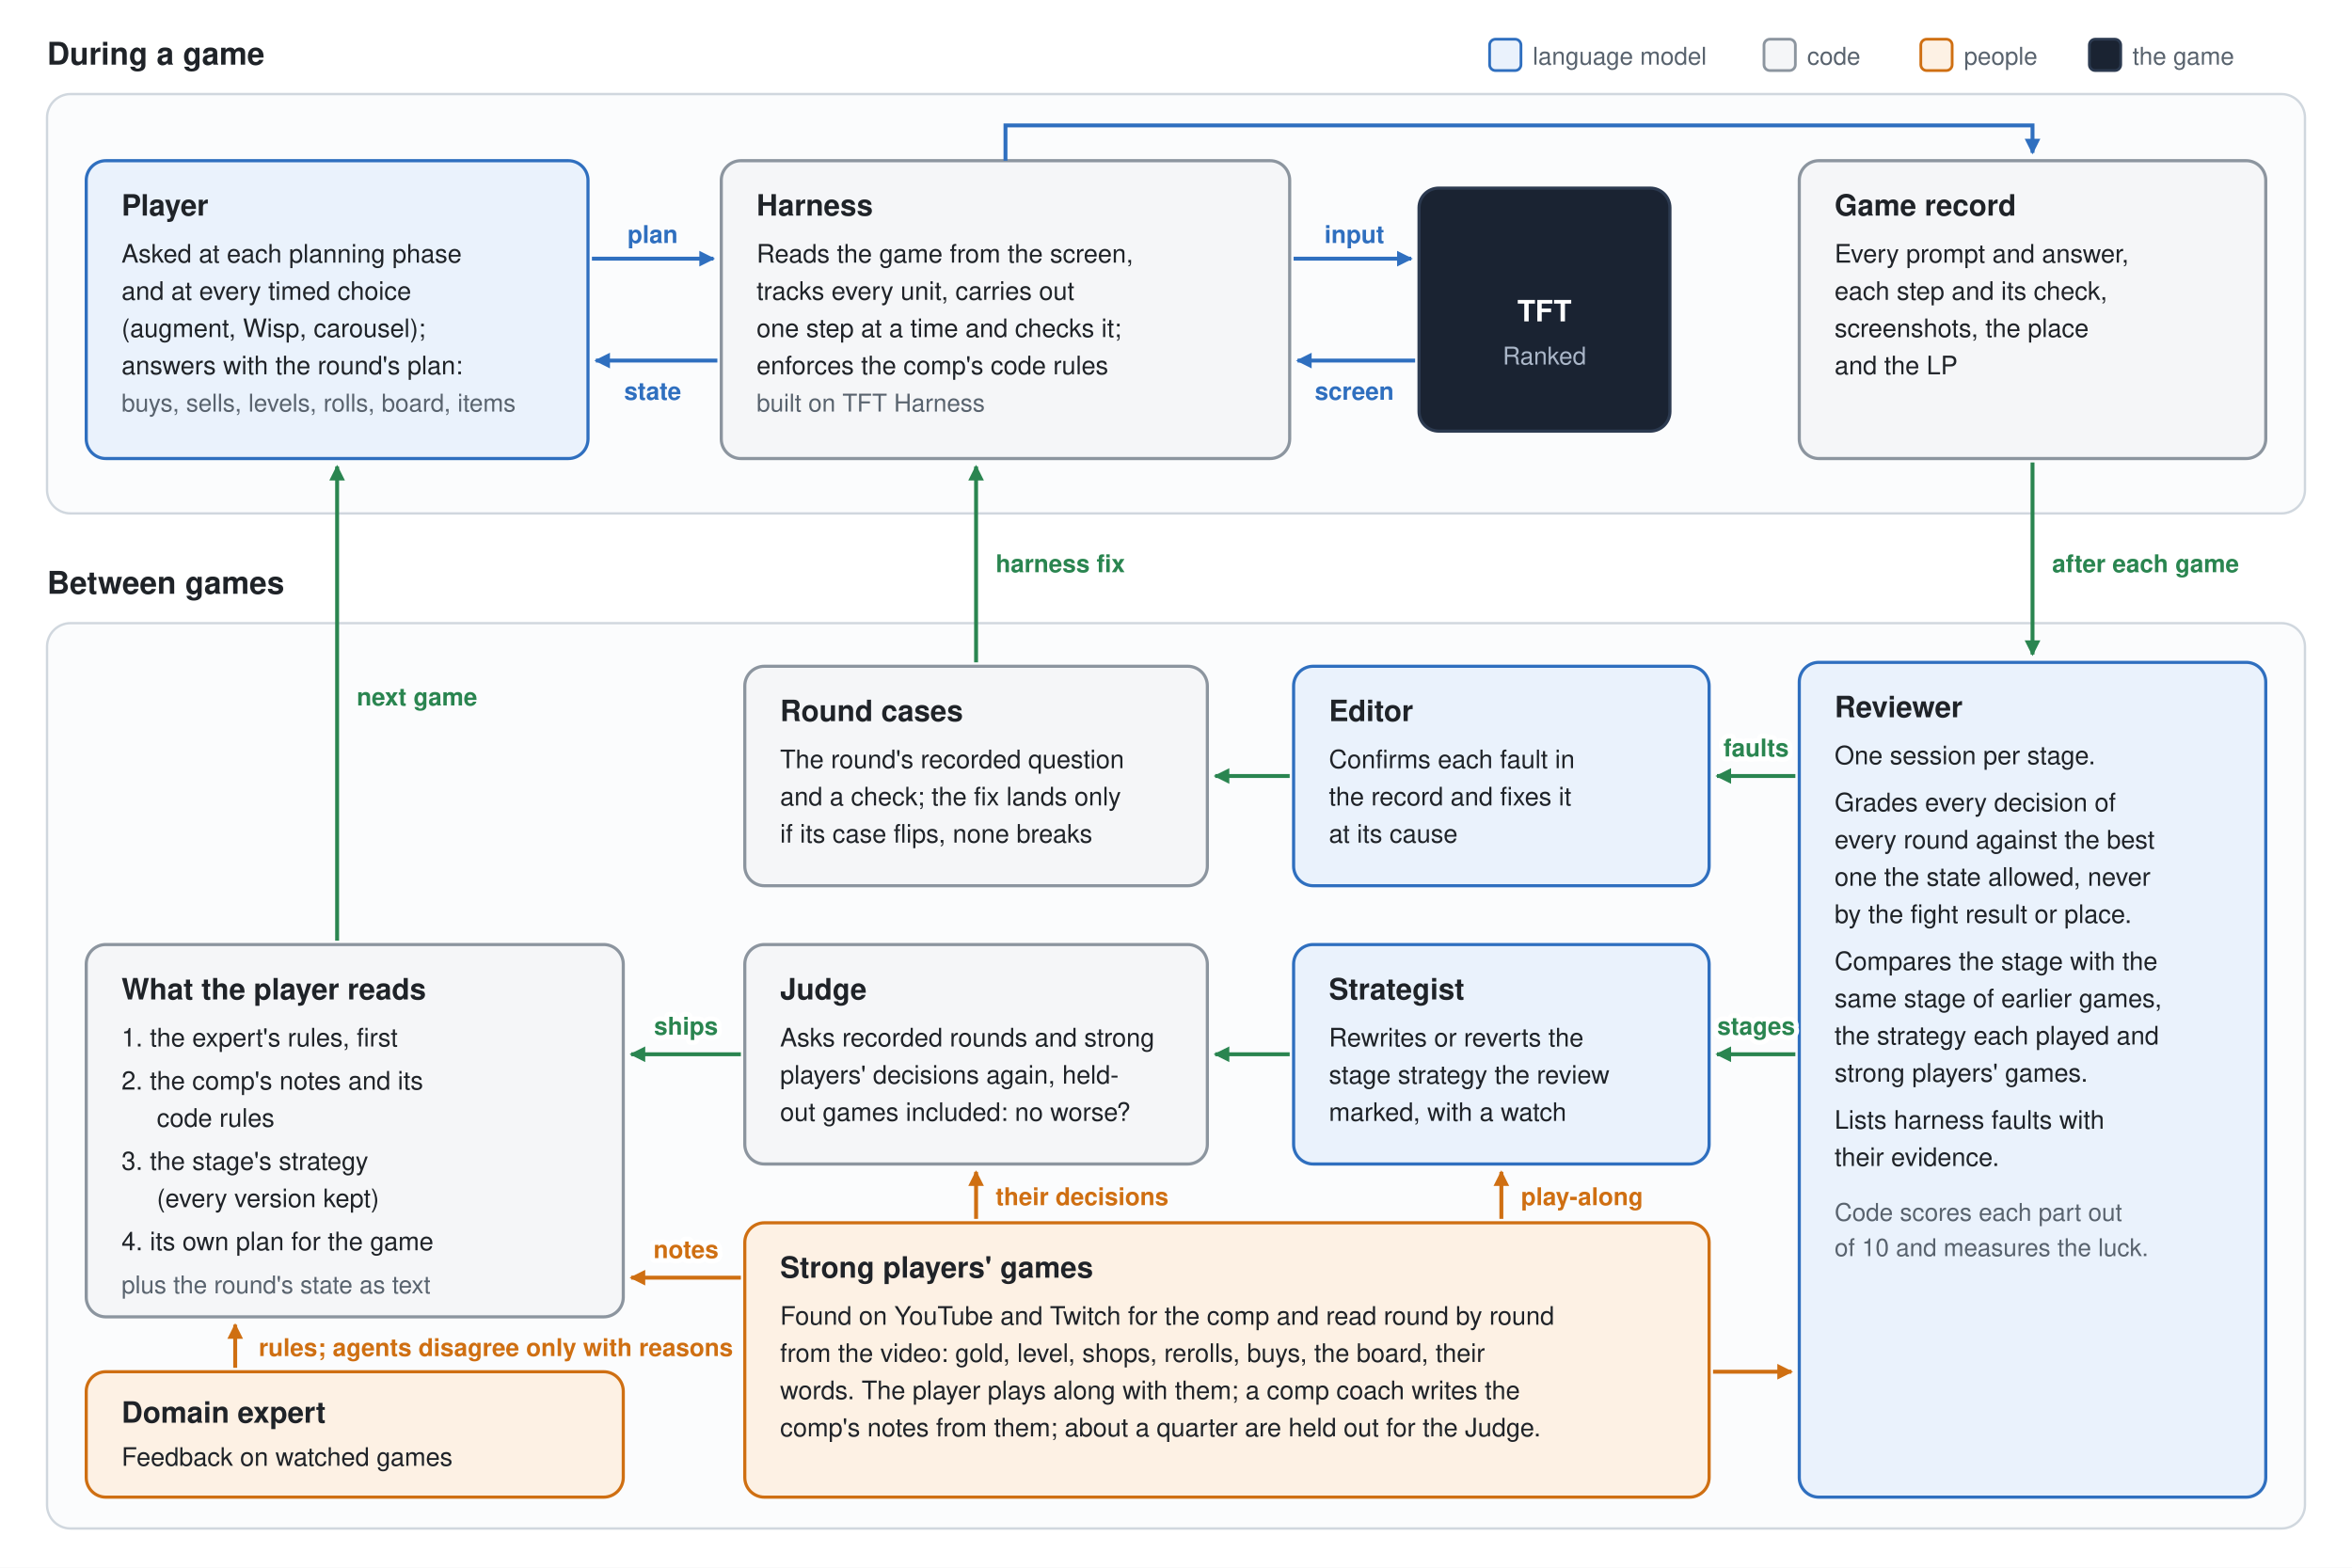
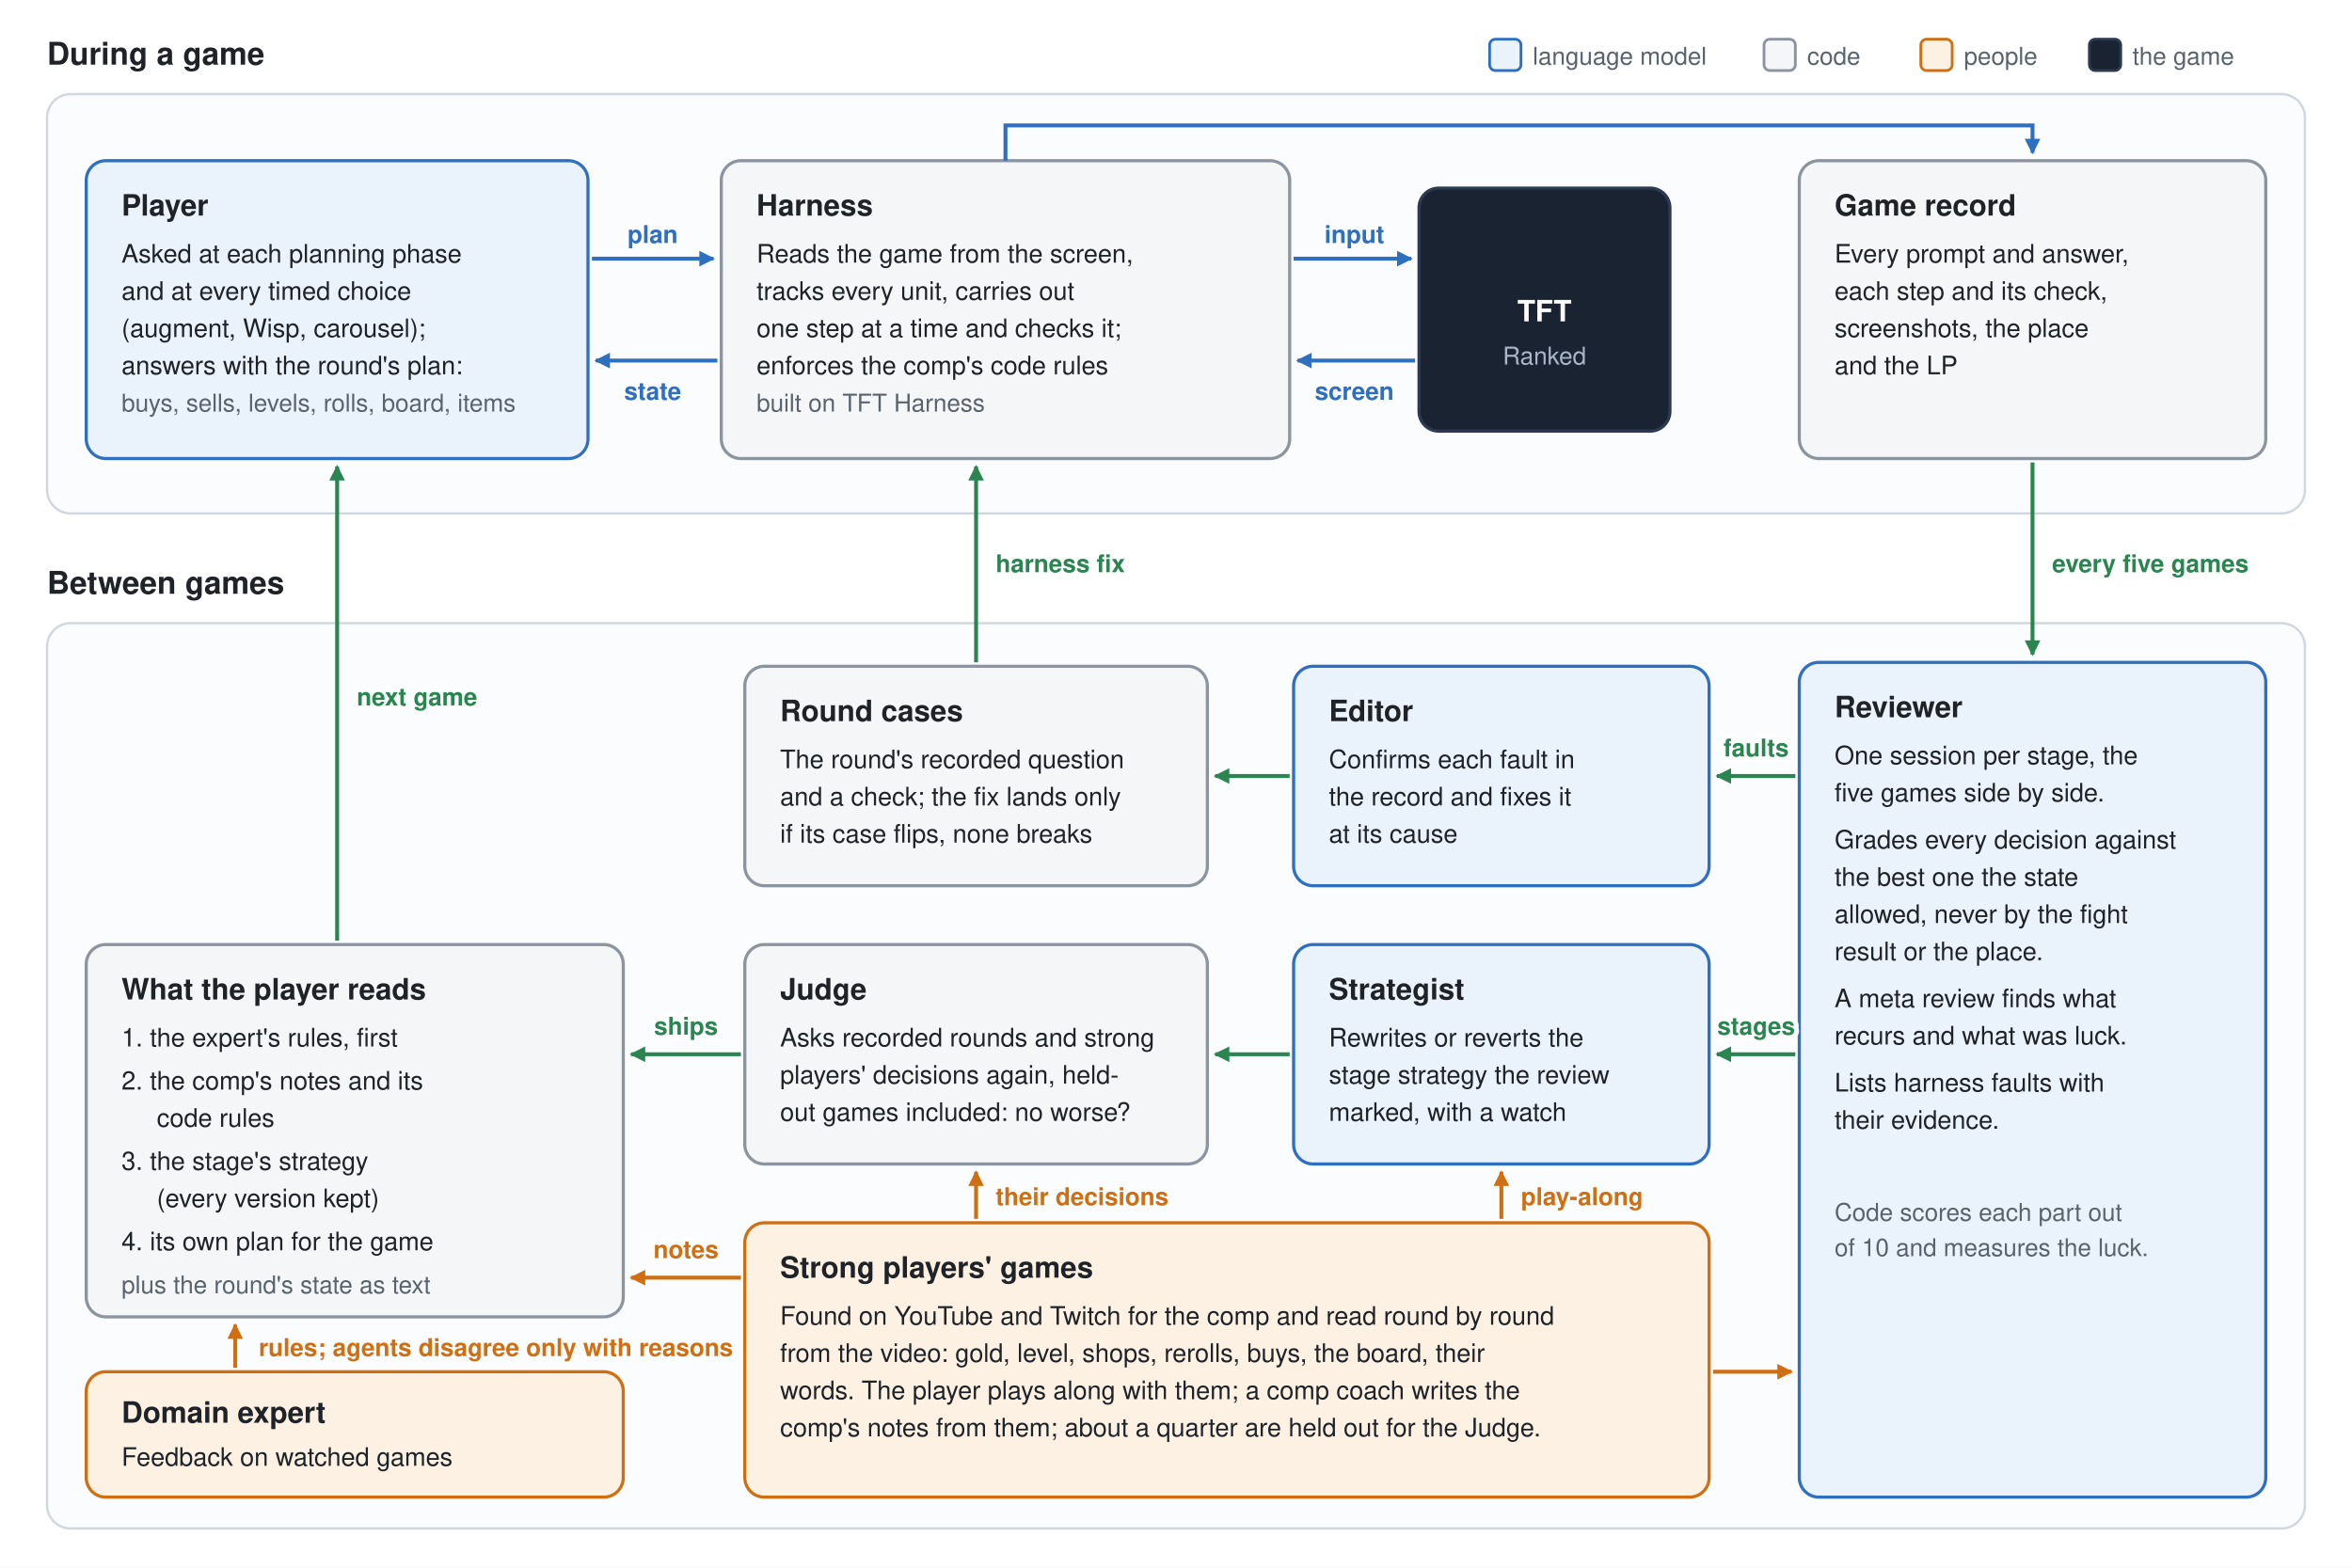
<svg xmlns="http://www.w3.org/2000/svg" viewBox="0 0 1200 800" width="1200" height="800" font-family="-apple-system, BlinkMacSystemFont, 'Segoe UI', 'Helvetica Neue', Helvetica, Arial, sans-serif">
  <style>
  .lane { font-size: 16px; font-weight: 700; fill: #1f2328; }
  .bt { font-size: 15px; font-weight: 700; fill: #1f2328; }
  .b  { font-size: 13px; fill: #1f2328; }
  .s  { font-size: 12.5px; fill: #59636e; }
  .lab { font-size: 12.5px; fill: #59636e; }
  .labg { font-size: 12.5px; fill: #2a8550; font-weight: 600; }
  .labb { font-size: 12.5px; fill: #2f6fbf; font-weight: 600; }
  .halo { paint-order: stroke; stroke: #ffffff; stroke-width: 5px; stroke-linejoin: round; }
  .key { font-size: 12.5px; fill: #59636e; }
</style>
  <defs>
    <marker id="ab" viewBox="0 0 10 10" refX="9" refY="5" markerWidth="8" markerHeight="8" markerUnits="userSpaceOnUse" orient="auto-start-reverse">
      <path d="M0,0 L10,5 L0,10 z" fill="#2f6fbf" />
    </marker>
    <marker id="ao" viewBox="0 0 10 10" refX="9" refY="5" markerWidth="8" markerHeight="8" markerUnits="userSpaceOnUse" orient="auto-start-reverse">
      <path d="M0,0 L10,5 L0,10 z" fill="#cf6f12" />
    </marker>
    <marker id="ag" viewBox="0 0 10 10" refX="9" refY="5" markerWidth="8" markerHeight="8" markerUnits="userSpaceOnUse" orient="auto-start-reverse">
      <path d="M0,0 L10,5 L0,10 z" fill="#2a8550" />
    </marker>
  </defs>
  <rect width="1200" height="800" fill="#ffffff" />
  <rect x="760" y="20" width="16" height="16" rx="3" fill="#eaf2fc" stroke="#2f6fbf" stroke-width="1.4" />
  <text x="782" y="33" class="key">language model</text>
  <rect x="900" y="20" width="16" height="16" rx="3" fill="#f5f6f8" stroke="#8c959f" stroke-width="1.4" />
  <text x="922" y="33" class="key">code</text>
  <rect x="980" y="20" width="16" height="16" rx="3" fill="#fdf1e4" stroke="#cf6f12" stroke-width="1.4" />
  <text x="1002" y="33" class="key">people</text>
  <rect x="1066" y="20" width="16" height="16" rx="3" fill="#1a2332" stroke="#2c3a50" stroke-width="1.4" />
  <text x="1088" y="33" class="key">the game</text>
  <text x="24" y="33" class="lane">During a game</text>
  <rect x="24" y="48" width="1152" height="214" rx="12" fill="#fbfcfd" stroke="#d0d7de" stroke-width="1.2" />
  <rect x="44" y="82" width="256" height="152" rx="10" fill="#eaf2fc" stroke="#2f6fbf" stroke-width="1.6" />
  <text x="62" y="110" class="bt">Player</text>
  <text x="62" y="134" class="b">Asked at each planning phase</text>
  <text x="62" y="153" class="b">and at every timed choice</text>
  <text x="62" y="172" class="b">(augment, Wisp, carousel);</text>
  <text x="62" y="191" class="b">answers with the round's plan:</text>
  <text x="62" y="210" class="s">buys, sells, levels, rolls, board, items</text>
  <rect x="368" y="82" width="290" height="152" rx="10" fill="#f5f6f8" stroke="#8c959f" stroke-width="1.6" />
  <text x="386" y="110" class="bt">Harness</text>
  <text x="386" y="134" class="b">Reads the game from the screen,</text>
  <text x="386" y="153" class="b">tracks every unit, carries out</text>
  <text x="386" y="172" class="b">one step at a time and checks it;</text>
  <text x="386" y="191" class="b">enforces the comp's code rules</text>
  <text x="386" y="210" class="s">built on TFT Harness</text>
  <rect x="724" y="96" width="128" height="124" rx="10" fill="#1a2332" stroke="#2c3a50" stroke-width="1.6" />
  <text x="788" y="164" class="bt" text-anchor="middle" fill="#ffffff" style="fill:#ffffff">TFT</text>
  <text x="788" y="186" class="s" text-anchor="middle" style="fill:#aab6c8">Ranked</text>
  <rect x="918" y="82" width="238" height="152" rx="10" fill="#f5f6f8" stroke="#8c959f" stroke-width="1.6" />
  <text x="936" y="110" class="bt">Game record</text>
  <text x="936" y="134" class="b">Every prompt and answer,</text>
  <text x="936" y="153" class="b">each step and its check,</text>
  <text x="936" y="172" class="b">screenshots, the place</text>
  <text x="936" y="191" class="b">and the LP</text>
  <line x1="302" y1="132" x2="364" y2="132" stroke="#2f6fbf" stroke-width="2" marker-end="url(#ab)" />
  <text x="333" y="124" class="labb" text-anchor="middle">plan</text>
  <line x1="366" y1="184" x2="304" y2="184" stroke="#2f6fbf" stroke-width="2" marker-end="url(#ab)" />
  <text x="333" y="204" class="labb" text-anchor="middle">state</text>
  <line x1="660" y1="132" x2="720" y2="132" stroke="#2f6fbf" stroke-width="2" marker-end="url(#ab)" />
  <text x="691" y="124" class="labb" text-anchor="middle">input</text>
  <line x1="722" y1="184" x2="662" y2="184" stroke="#2f6fbf" stroke-width="2" marker-end="url(#ab)" />
  <text x="691" y="204" class="labb" text-anchor="middle">screen</text>
  <path d="M 513 82 L 513 64 L 1037 64 L 1037 78" fill="none" stroke="#2f6fbf" stroke-width="2" marker-end="url(#ab)" />
  <text x="24" y="303" class="lane">Between games</text>
  <rect x="24" y="318" width="1152" height="462" rx="12" fill="#fbfcfd" stroke="#d0d7de" stroke-width="1.2" />
  <line x1="1037" y1="236" x2="1037" y2="334" stroke="#2a8550" stroke-width="2" marker-end="url(#ag)" />
-   <text x="1047" y="292" class="labg">after each game</text>
+   <text x="1047" y="292" class="labg">every five games</text>
  <rect x="918" y="338" width="238" height="426" rx="10" fill="#eaf2fc" stroke="#2f6fbf" stroke-width="1.6" />
  <text x="936" y="366" class="bt">Reviewer</text>
-   <text x="936" y="390" class="b">One session per stage.</text>
-   <text x="936" y="414" class="b">Grades every decision of</text>
-   <text x="936" y="433" class="b">every round against the best</text>
-   <text x="936" y="452" class="b">one the state allowed, never</text>
-   <text x="936" y="471" class="b">by the fight result or place.</text>
-   <text x="936" y="495" class="b">Compares the stage with the</text>
-   <text x="936" y="514" class="b">same stage of earlier games,</text>
-   <text x="936" y="533" class="b">the strategy each played and</text>
-   <text x="936" y="552" class="b">strong players' games.</text>
-   <text x="936" y="576" class="b">Lists harness faults with</text>
-   <text x="936" y="595" class="b">their evidence.</text>
+   <text x="936" y="390" class="b">One session per stage, the</text>
+   <text x="936" y="409" class="b">five games side by side.</text>
+   <text x="936" y="433" class="b">Grades every decision against</text>
+   <text x="936" y="452" class="b">the best one the state</text>
+   <text x="936" y="471" class="b">allowed, never by the fight</text>
+   <text x="936" y="490" class="b">result or the place.</text>
+   <text x="936" y="514" class="b">A meta review finds what</text>
+   <text x="936" y="533" class="b">recurs and what was luck.</text>
+   <text x="936" y="557" class="b">Lists harness faults with</text>
+   <text x="936" y="576" class="b">their evidence.</text>
  <text x="936" y="623" class="s">Code scores each part out</text>
  <text x="936" y="641" class="s">of 10 and measures the luck.</text>
  <rect x="660" y="340" width="212" height="112" rx="10" fill="#eaf2fc" stroke="#2f6fbf" stroke-width="1.6" />
  <text x="678" y="368" class="bt">Editor</text>
  <text x="678" y="392" class="b">Confirms each fault in</text>
  <text x="678" y="411" class="b">the record and fixes it</text>
  <text x="678" y="430" class="b">at its cause</text>
  <line x1="916" y1="396" x2="876" y2="396" stroke="#2a8550" stroke-width="2" marker-end="url(#ag)" />
  <text x="896" y="386" class="labg halo" text-anchor="middle">faults</text>
  <rect x="380" y="340" width="236" height="112" rx="10" fill="#f5f6f8" stroke="#8c959f" stroke-width="1.6" />
  <text x="398" y="368" class="bt">Round cases</text>
  <text x="398" y="392" class="b">The round's recorded question</text>
  <text x="398" y="411" class="b">and a check; the fix lands only</text>
  <text x="398" y="430" class="b">if its case flips, none breaks</text>
  <line x1="658" y1="396" x2="620" y2="396" stroke="#2a8550" stroke-width="2" marker-end="url(#ag)" />
  <line x1="498" y1="338" x2="498" y2="238" stroke="#2a8550" stroke-width="2" marker-end="url(#ag)" />
  <text x="508" y="292" class="labg">harness fix</text>
  <rect x="660" y="482" width="212" height="112" rx="10" fill="#eaf2fc" stroke="#2f6fbf" stroke-width="1.6" />
  <text x="678" y="510" class="bt">Strategist</text>
  <text x="678" y="534" class="b">Rewrites or reverts the</text>
  <text x="678" y="553" class="b">stage strategy the review</text>
  <text x="678" y="572" class="b">marked, with a watch</text>
  <line x1="916" y1="538" x2="876" y2="538" stroke="#2a8550" stroke-width="2" marker-end="url(#ag)" />
  <text x="896" y="528" class="labg halo" text-anchor="middle">stages</text>
  <rect x="380" y="482" width="236" height="112" rx="10" fill="#f5f6f8" stroke="#8c959f" stroke-width="1.6" />
  <text x="398" y="510" class="bt">Judge</text>
  <text x="398" y="534" class="b">Asks recorded rounds and strong</text>
  <text x="398" y="553" class="b">players' decisions again, held-</text>
  <text x="398" y="572" class="b">out games included: no worse?</text>
  <line x1="658" y1="538" x2="620" y2="538" stroke="#2a8550" stroke-width="2" marker-end="url(#ag)" />
  <rect x="44" y="482" width="274" height="190" rx="10" fill="#f5f6f8" stroke="#8c959f" stroke-width="1.6" />
  <text x="62" y="510" class="bt">What the player reads</text>
  <text x="62" y="534" class="b">1. the expert's rules, first</text>
  <text x="62" y="556" class="b">2. the comp's notes and its</text>
  <text x="80" y="575" class="b">code rules</text>
  <text x="62" y="597" class="b">3. the stage's strategy</text>
  <text x="80" y="616" class="b">(every version kept)</text>
  <text x="62" y="638" class="b">4. its own plan for the game</text>
  <text x="62" y="660" class="s">plus the round's state as text</text>
  <line x1="378" y1="538" x2="322" y2="538" stroke="#2a8550" stroke-width="2" marker-end="url(#ag)" />
  <text x="350" y="528" class="labg halo" text-anchor="middle">ships</text>
  <line x1="172" y1="480" x2="172" y2="238" stroke="#2a8550" stroke-width="2" marker-end="url(#ag)" />
  <text x="182" y="360" class="labg">next game</text>
  <rect x="380" y="624" width="492" height="140" rx="10" fill="#fdf1e4" stroke="#cf6f12" stroke-width="1.6" />
  <text x="398" y="652" class="bt">Strong players' games</text>
  <text x="398" y="676" class="b">Found on YouTube and Twitch for the comp and read round by round</text>
  <text x="398" y="695" class="b">from the video: gold, level, shops, rerolls, buys, the board, their</text>
  <text x="398" y="714" class="b">words. The player plays along with them; a comp coach writes the</text>
  <text x="398" y="733" class="b">comp's notes from them; about a quarter are held out for the Judge.</text>
  <line x1="498" y1="622" x2="498" y2="598" stroke="#cf6f12" stroke-width="2" marker-end="url(#ao)" />
  <text x="508" y="615" class="lab" style="fill:#cf6f12;font-weight:600">their decisions</text>
  <line x1="766" y1="622" x2="766" y2="598" stroke="#cf6f12" stroke-width="2" marker-end="url(#ao)" />
  <text x="776" y="615" class="lab" style="fill:#cf6f12;font-weight:600">play-along</text>
  <line x1="874" y1="700" x2="914" y2="700" stroke="#cf6f12" stroke-width="2" marker-end="url(#ao)" />
  <line x1="378" y1="652" x2="322" y2="652" stroke="#cf6f12" stroke-width="2" marker-end="url(#ao)" />
  <text x="350" y="642" class="lab halo" text-anchor="middle" style="fill:#cf6f12;font-weight:600">notes</text>
  <rect x="44" y="700" width="274" height="64" rx="10" fill="#fdf1e4" stroke="#cf6f12" stroke-width="1.6" />
  <text x="62" y="726" class="bt">Domain expert</text>
  <text x="62" y="748" class="b">Feedback on watched games</text>
  <line x1="120" y1="698" x2="120" y2="676" stroke="#cf6f12" stroke-width="2" marker-end="url(#ao)" />
  <text x="132" y="692" class="lab" style="fill:#cf6f12;font-weight:600">rules; agents disagree only with reasons</text>
</svg>
